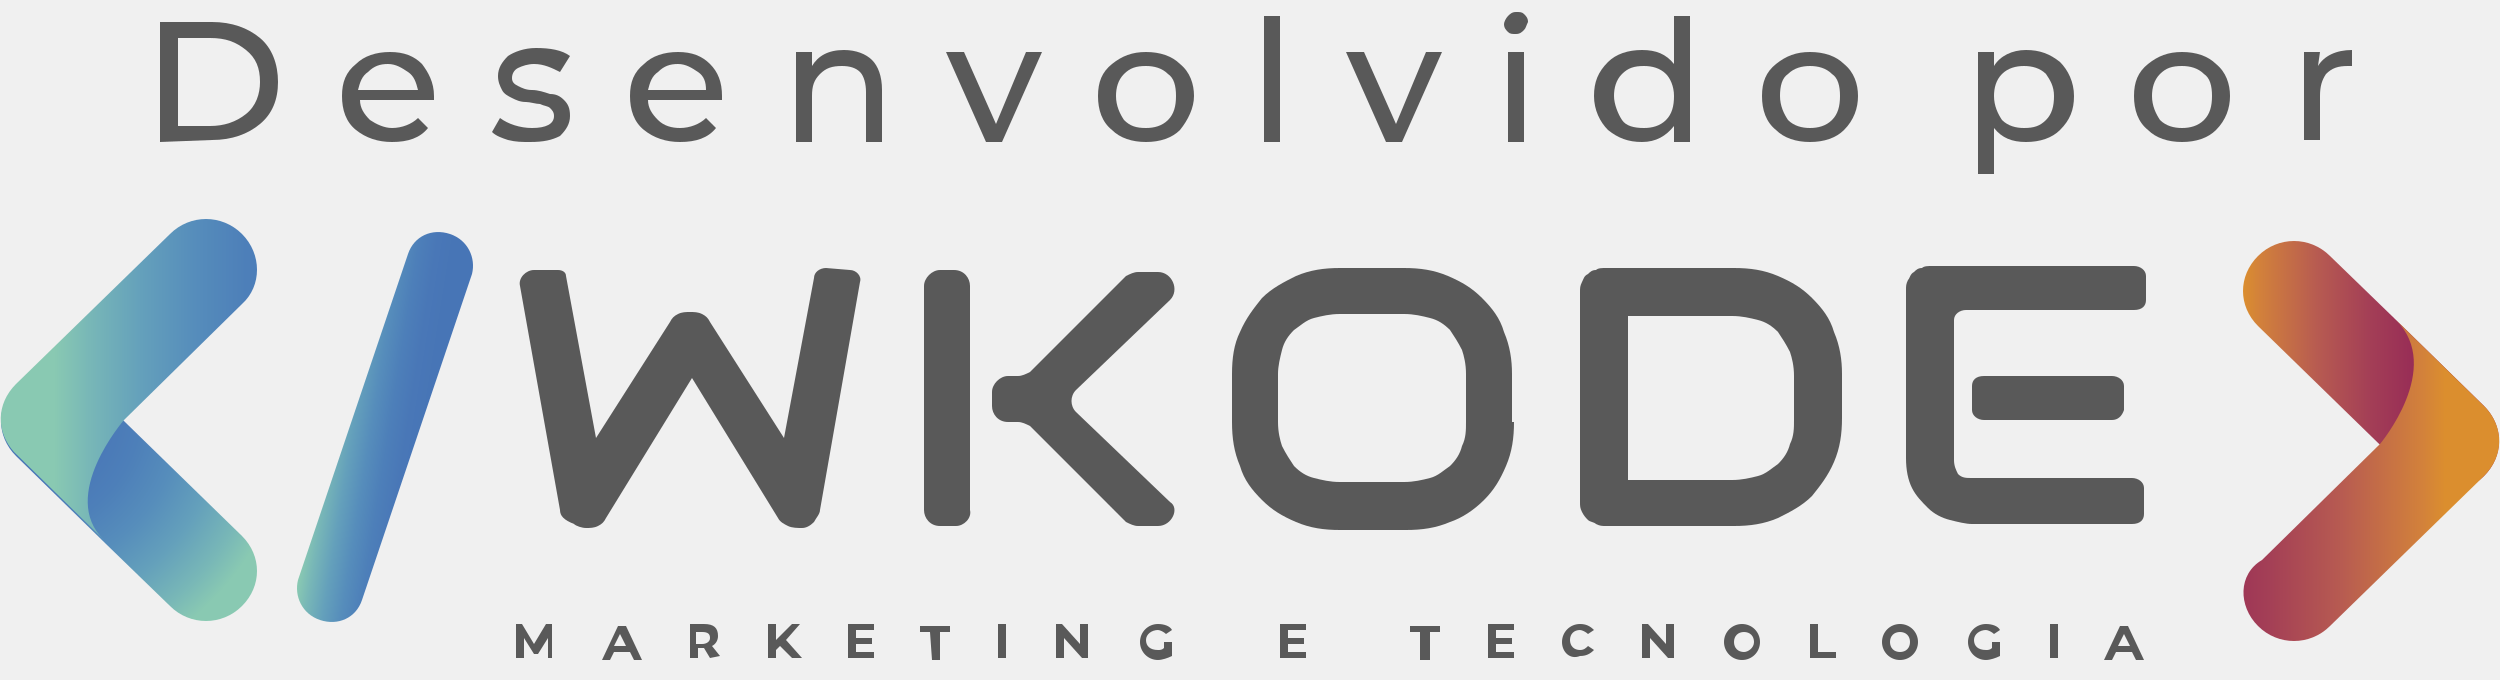
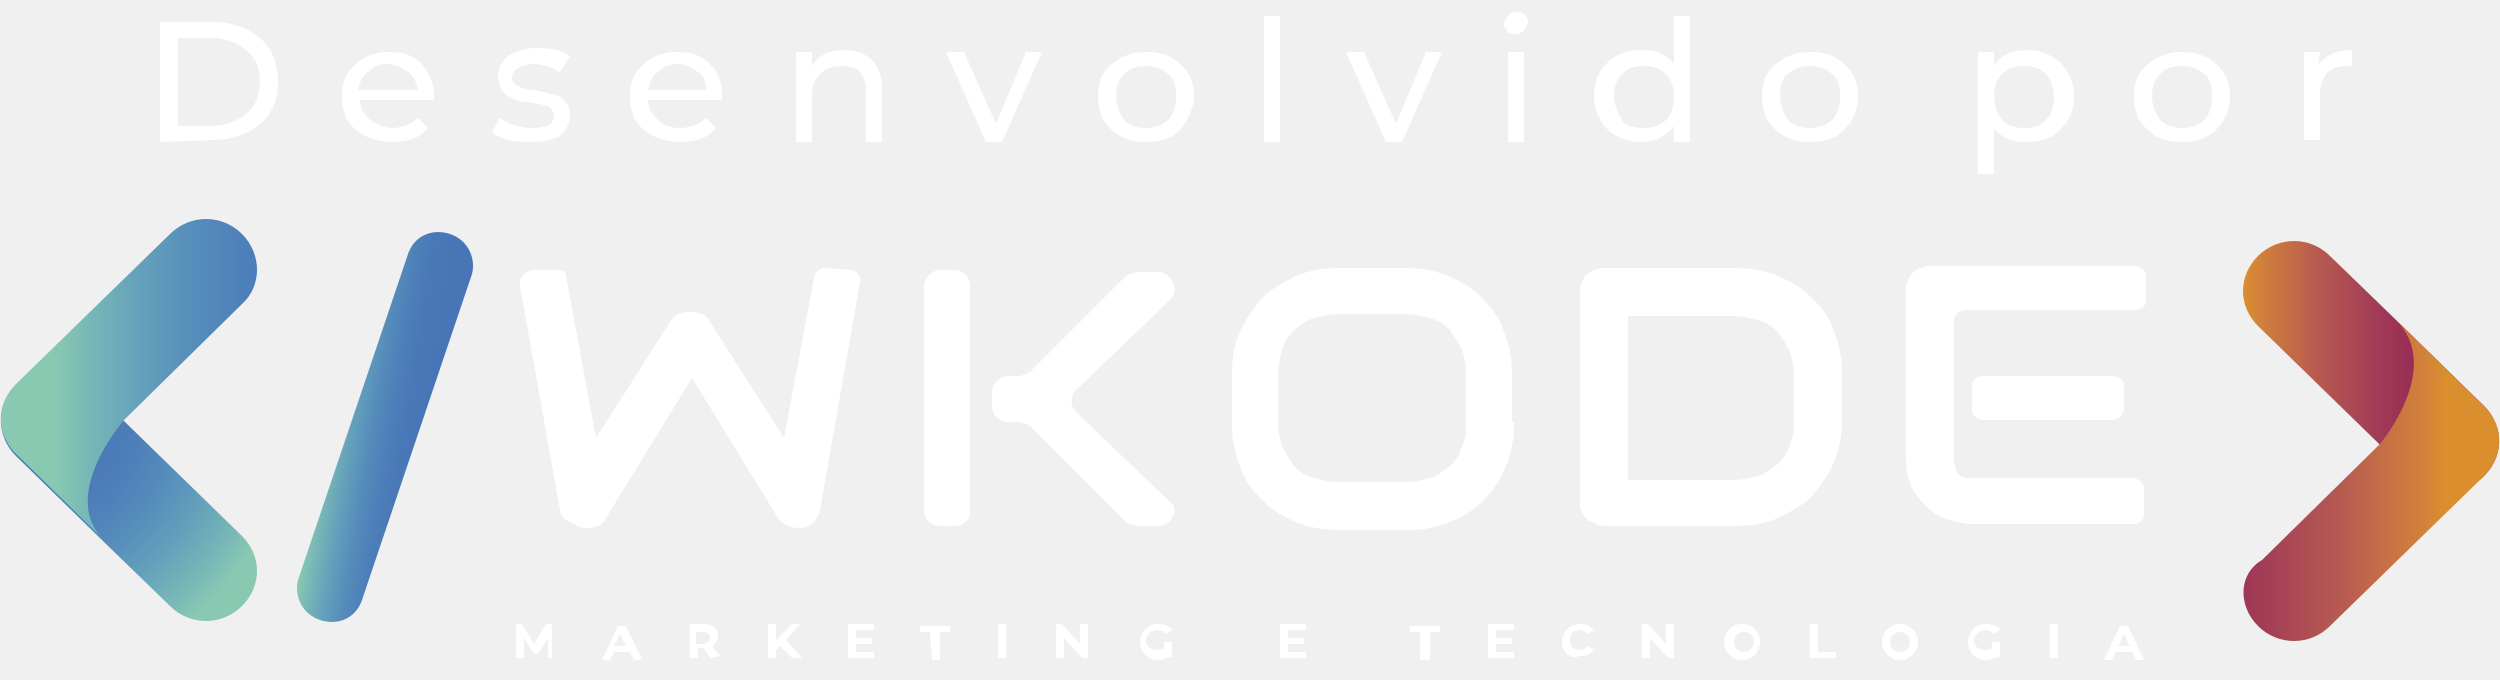
<svg xmlns="http://www.w3.org/2000/svg" version="1.1" id="Layer_1" x="0px" y="0px" viewBox="0 0 125 34" style="enable-background:new 0 0 125 34;" xml:space="preserve">
  <style type="text/css">
	.st0{fill:url(#SVGID_1_);}
	.st1{fill:url(#SVGID_2_);}
	.st2{fill:url(#SVGID_3_);}
	.st3{fill:url(#SVGID_4_);}
	.st4{fill:url(#SVGID_5_);}
- 	.st5{fill:#595959;}
+ 	.st5{fill:#FFFFFF;}
</style>
  <radialGradient id="SVGID_1_" cx="-443.115" cy="520.131" r="1" gradientTransform="matrix(14.0771 0 0 -13.7843 6238.351 7190.004)" gradientUnits="userSpaceOnUse">
    <stop offset="0.167" style="stop-color:#4775B6" />
    <stop offset="0.314" style="stop-color:#4977B7" />
    <stop offset="0.461" style="stop-color:#4D7FB9" />
    <stop offset="0.609" style="stop-color:#568DBB" />
    <stop offset="0.756" style="stop-color:#64A0BB" />
    <stop offset="0.901" style="stop-color:#78B7B7" />
    <stop offset="1" style="stop-color:#89C9B2" />
  </radialGradient>
  <path class="st0" d="M8.5,30.3c1,1,2.6,1,3.6,0c1-1,1-2.5,0-3.5l-7.7-7.5c-1-1-2.6-1-3.6,0c-1,1-1,2.5,0,3.5l4.5,4.4L8.5,30.3z" />
  <linearGradient id="SVGID_2_" gradientUnits="userSpaceOnUse" x1="2.712" y1="16.927" x2="20.527" y2="16.927" gradientTransform="matrix(1 0 0 -1 0 36)">
    <stop offset="0" style="stop-color:#89C9B2" />
    <stop offset="9.870000e-02" style="stop-color:#78B7B7" />
    <stop offset="0.244" style="stop-color:#64A0BB" />
    <stop offset="0.392" style="stop-color:#568DBB" />
    <stop offset="0.539" style="stop-color:#4D7FB9" />
    <stop offset="0.686" style="stop-color:#4977B7" />
    <stop offset="0.833" style="stop-color:#4775B6" />
  </linearGradient>
  <path class="st1" d="M12.1,11.7c-1-1-2.6-1-3.6,0l-7.7,7.5c-1,1-1,2.4-0.1,3.4l0,0l0,0l0,0l0,0l4.5,4.4C2.9,24.8,6.2,21,6.2,21  l5.9-5.8C13.1,14.3,13.1,12.7,12.1,11.7z" />
  <linearGradient id="SVGID_3_" gradientUnits="userSpaceOnUse" x1="124.871" y1="17.746" x2="112.14" y2="17.746" gradientTransform="matrix(1 0 0 -1 0 36)">
    <stop offset="9.556050e-03" style="stop-color:#8C1456" />
    <stop offset="0.134" style="stop-color:#8F1B56" />
    <stop offset="0.303" style="stop-color:#962A56" />
    <stop offset="0.497" style="stop-color:#A33E56" />
    <stop offset="0.709" style="stop-color:#B75B51" />
    <stop offset="0.934" style="stop-color:#D2813B" />
    <stop offset="1" style="stop-color:#DB8E2E" />
  </linearGradient>
  <path class="st2" d="M116.5,12.8c-1-1-2.6-1-3.6,0c-1,1-1,2.5,0,3.5l7.7,7.5c1,1,2.6,1,3.6,0c1-1,1-2.5,0-3.5l-4.5-4.4L116.5,12.8z" />
  <linearGradient id="SVGID_4_" gradientUnits="userSpaceOnUse" x1="122.266" y1="12.071" x2="104.451" y2="12.071" gradientTransform="matrix(1 0 0 -1 0 36)">
    <stop offset="0" style="stop-color:#DB8E2E" />
    <stop offset="6.560000e-02" style="stop-color:#D2813B" />
    <stop offset="0.291" style="stop-color:#B75B51" />
    <stop offset="0.503" style="stop-color:#A33E56" />
    <stop offset="0.697" style="stop-color:#962A56" />
    <stop offset="0.866" style="stop-color:#8F1B56" />
    <stop offset="0.99" style="stop-color:#8C1456" />
  </linearGradient>
  <path class="st3" d="M112.9,31.3c1,1,2.6,1,3.6,0l7.7-7.5c1-1,1-2.4,0.1-3.4l0,0l0,0l0,0l0,0l-4.5-4.4c2.4,2.4-0.8,6.2-0.8,6.2  l-5.9,5.8C111.9,28.7,111.9,30.3,112.9,31.3z" />
  <linearGradient id="SVGID_5_" gradientUnits="userSpaceOnUse" x1="16.226" y1="15.177" x2="22.253" y2="14.216" gradientTransform="matrix(1 0 0 -1 0 36)">
    <stop offset="0" style="stop-color:#89C9B2" />
    <stop offset="9.870000e-02" style="stop-color:#78B7B7" />
    <stop offset="0.244" style="stop-color:#64A0BB" />
    <stop offset="0.392" style="stop-color:#568DBB" />
    <stop offset="0.539" style="stop-color:#4D7FB9" />
    <stop offset="0.686" style="stop-color:#4977B7" />
    <stop offset="0.833" style="stop-color:#4775B6" />
  </linearGradient>
  <path class="st4" d="M18.1,30c-0.3,0.9-1.2,1.3-2.1,1c-0.9-0.3-1.3-1.2-1.1-2l5.5-16.3c0.3-0.9,1.2-1.3,2.1-1c0.9,0.3,1.3,1.2,1.1,2  L18.1,30z" />
  <path class="st5" d="M42.5,13.5c0.3,0,0.6,0.3,0.5,0.6L41,25.5c0,0.2-0.2,0.4-0.3,0.6c-0.2,0.2-0.4,0.3-0.6,0.3  c-0.2,0-0.5,0-0.7-0.1c-0.2-0.1-0.4-0.2-0.5-0.4l-4.3-7l-4.3,7c-0.1,0.2-0.2,0.3-0.4,0.4c-0.2,0.1-0.4,0.1-0.6,0.1  c-0.2,0-0.5-0.1-0.6-0.2C28.2,26,28,25.8,28,25.5l-2-11.2c-0.1-0.4,0.3-0.8,0.7-0.8h1.2c0.2,0,0.4,0.1,0.4,0.3l1.5,8.1l3.7-5.8  c0.1-0.2,0.2-0.3,0.4-0.4c0.2-0.1,0.4-0.1,0.6-0.1c0.2,0,0.4,0,0.6,0.1c0.2,0.1,0.3,0.2,0.4,0.4l3.7,5.8l1.5-8  c0-0.3,0.3-0.5,0.6-0.5L42.5,13.5z" />
  <path class="st5" d="M47.8,26.3H47c-0.5,0-0.8-0.4-0.8-0.8V14.3c0-0.4,0.4-0.8,0.8-0.8h0.7c0.5,0,0.8,0.4,0.8,0.8v11.2  C48.6,25.9,48.2,26.3,47.8,26.3z M57.9,26.3h-1c-0.2,0-0.4-0.1-0.6-0.2l-4.8-4.8c-0.2-0.1-0.4-0.2-0.6-0.2h-0.5  c-0.5,0-0.8-0.4-0.8-0.8v-0.7c0-0.4,0.4-0.8,0.8-0.8h0.5c0.2,0,0.4-0.1,0.6-0.2l4.8-4.8c0.2-0.1,0.4-0.2,0.6-0.2h1  c0.7,0,1.1,0.9,0.6,1.4l-4.7,4.5c-0.3,0.3-0.3,0.8,0,1.1l4.7,4.5C59,25.4,58.6,26.3,57.9,26.3z" />
  <path class="st5" d="M75.7,21.1c0,0.8-0.1,1.5-0.4,2.2c-0.3,0.7-0.6,1.2-1.1,1.7s-1.1,0.9-1.7,1.1c-0.7,0.3-1.4,0.4-2.2,0.4H67  c-0.8,0-1.5-0.1-2.2-0.4c-0.7-0.3-1.2-0.6-1.7-1.1c-0.5-0.5-0.9-1-1.1-1.7c-0.3-0.7-0.4-1.4-0.4-2.2v-2.4c0-0.8,0.1-1.5,0.4-2.1  c0.3-0.7,0.7-1.2,1.1-1.7c0.5-0.5,1.1-0.8,1.7-1.1c0.7-0.3,1.4-0.4,2.2-0.4h3.2c0.8,0,1.5,0.1,2.2,0.4c0.7,0.3,1.2,0.6,1.7,1.1  s0.9,1,1.1,1.7c0.3,0.7,0.4,1.4,0.4,2.1V21.1z M73.3,18.7c0-0.5-0.1-0.9-0.2-1.2c-0.2-0.4-0.4-0.7-0.6-1c-0.3-0.3-0.6-0.5-1-0.6  c-0.4-0.1-0.8-0.2-1.3-0.2H67c-0.5,0-0.9,0.1-1.3,0.2c-0.4,0.1-0.7,0.4-1,0.6c-0.3,0.3-0.5,0.6-0.6,1s-0.2,0.8-0.2,1.2v2.4  c0,0.5,0.1,0.9,0.2,1.2c0.2,0.4,0.4,0.7,0.6,1c0.3,0.3,0.6,0.5,1,0.6c0.4,0.1,0.8,0.2,1.3,0.2h3.2c0.5,0,0.9-0.1,1.3-0.2  c0.4-0.1,0.7-0.4,1-0.6c0.3-0.3,0.5-0.6,0.6-1c0.2-0.4,0.2-0.8,0.2-1.2L73.3,18.7z" />
  <path class="st5" d="M92.1,20.9c0,0.8-0.1,1.5-0.4,2.2c-0.3,0.7-0.7,1.2-1.1,1.7c-0.5,0.5-1.1,0.8-1.7,1.1c-0.7,0.3-1.4,0.4-2.2,0.4  h-6.4c-0.2,0-0.3,0-0.5-0.1c-0.1-0.1-0.3-0.1-0.4-0.2c-0.1-0.1-0.2-0.2-0.3-0.4C79,25.4,79,25.3,79,25.1V14.6c0-0.2,0-0.3,0.1-0.5  s0.1-0.3,0.3-0.4c0.1-0.1,0.2-0.2,0.4-0.2c0.1-0.1,0.3-0.1,0.5-0.1h6.4c0.8,0,1.5,0.1,2.2,0.4c0.7,0.3,1.2,0.6,1.7,1.1  c0.5,0.5,0.9,1,1.1,1.7c0.3,0.7,0.4,1.4,0.4,2.1V20.9z M89.7,18.8c0-0.5-0.1-0.9-0.2-1.2c-0.2-0.4-0.4-0.7-0.6-1  c-0.3-0.3-0.6-0.5-1-0.6c-0.4-0.1-0.8-0.2-1.3-0.2h-5.2V24h5.2c0.5,0,0.9-0.1,1.3-0.2c0.4-0.1,0.7-0.4,1-0.6c0.3-0.3,0.5-0.6,0.6-1  c0.2-0.4,0.2-0.8,0.2-1.2V18.8z" />
  <path class="st5" d="M107.2,25.7c0,0.3-0.2,0.5-0.6,0.5h-8c-0.3,0-0.7-0.1-1.1-0.2c-0.4-0.1-0.8-0.3-1.1-0.6c-0.3-0.3-0.6-0.6-0.8-1  c-0.2-0.4-0.3-0.9-0.3-1.5v-8.4c0-0.2,0-0.3,0.1-0.5c0.1-0.1,0.1-0.3,0.3-0.4c0.1-0.1,0.2-0.2,0.4-0.2c0.1-0.1,0.3-0.1,0.5-0.1h10.1  c0.3,0,0.6,0.2,0.6,0.5v1.2c0,0.3-0.2,0.5-0.6,0.5h-8.4c-0.3,0-0.6,0.2-0.6,0.5V23c0,0.3,0.1,0.5,0.2,0.7c0.2,0.2,0.4,0.2,0.7,0.2h8  c0.3,0,0.6,0.2,0.6,0.5V25.7z M105.6,21h-6.4c-0.3,0-0.6-0.2-0.6-0.5v-1.2c0-0.3,0.2-0.5,0.6-0.5h6.4c0.3,0,0.6,0.2,0.6,0.5v1.2  C106.1,20.8,105.9,21,105.6,21z" />
  <path class="st5" d="M27.4,32.9v-1l-0.5,0.8h-0.2l-0.5-0.8v1h-0.4v-1.7h0.3l0.6,1l0.6-1h0.3v1.7H27.4z" />
  <path class="st5" d="M31.5,32.6h-0.8l-0.2,0.4h-0.4l0.8-1.7h0.4l0.8,1.7h-0.4L31.5,32.6z M31.3,32.3l-0.3-0.6l-0.3,0.6H31.3z" />
  <path class="st5" d="M35.5,32.9l-0.3-0.5h0h-0.3v0.5h-0.4v-1.7h0.7c0.5,0,0.7,0.2,0.7,0.6c0,0.2-0.1,0.4-0.3,0.5l0.4,0.5L35.5,32.9z   M35.1,31.6h-0.3v0.6h0.3c0.2,0,0.4-0.1,0.4-0.3C35.5,31.7,35.4,31.6,35.1,31.6z" />
  <path class="st5" d="M39,32.3l-0.2,0.2v0.4h-0.4v-1.7h0.4V32l0.8-0.8H40L39.3,32l0.8,0.9h-0.5L39,32.3z" />
  <path class="st5" d="M43.7,32.6v0.3h-1.3v-1.7h1.3v0.3h-0.9v0.4h0.8v0.3h-0.8v0.4L43.7,32.6z" />
  <path class="st5" d="M46.5,31.6H46v-0.3h1.5v0.3h-0.5v1.4h-0.4L46.5,31.6L46.5,31.6z" />
  <path class="st5" d="M49.9,31.2h0.4v1.7h-0.4V31.2z" />
  <path class="st5" d="M54.4,31.2v1.7h-0.3l-0.9-1v1h-0.4v-1.7h0.3l0.9,1v-1H54.4z" />
  <path class="st5" d="M58.2,32.1h0.4v0.7c-0.2,0.1-0.5,0.2-0.7,0.2c-0.5,0-0.9-0.4-0.9-0.9c0-0.5,0.4-0.9,0.9-0.9  c0.3,0,0.6,0.1,0.7,0.3l-0.3,0.2c-0.1-0.1-0.3-0.2-0.4-0.2c-0.3,0-0.6,0.2-0.6,0.5s0.2,0.5,0.6,0.5c0.1,0,0.2,0,0.3-0.1L58.2,32.1z" />
  <path class="st5" d="M65.3,32.6v0.3H64v-1.7h1.3v0.3h-0.9v0.4h0.8v0.3h-0.8v0.4L65.3,32.6z" />
  <path class="st5" d="M71,31.6h-0.5v-0.3H72v0.3h-0.5v1.4H71L71,31.6L71,31.6z" />
  <path class="st5" d="M75.7,32.6v0.3h-1.3v-1.7h1.3v0.3h-0.9v0.4h0.8v0.3h-0.8v0.4L75.7,32.6z" />
  <path class="st5" d="M78.1,32.1c0-0.5,0.4-0.9,0.9-0.9c0.3,0,0.5,0.1,0.7,0.3l-0.3,0.2c-0.1-0.1-0.3-0.2-0.4-0.2  c-0.3,0-0.5,0.2-0.5,0.5c0,0.3,0.2,0.5,0.5,0.5c0.2,0,0.3-0.1,0.4-0.2l0.3,0.2c-0.2,0.2-0.4,0.3-0.7,0.3  C78.5,33,78.1,32.6,78.1,32.1z" />
  <path class="st5" d="M83.7,31.2v1.7h-0.3l-0.9-1v1h-0.4v-1.7h0.3l0.9,1v-1H83.7z" />
  <path class="st5" d="M86.2,32.1c0-0.5,0.4-0.9,0.9-0.9s0.9,0.4,0.9,0.9c0,0.5-0.4,0.9-0.9,0.9S86.2,32.6,86.2,32.1z M87.7,32.1  c0-0.3-0.2-0.5-0.5-0.5c-0.3,0-0.5,0.2-0.5,0.5c0,0.3,0.2,0.5,0.5,0.5C87.4,32.6,87.7,32.4,87.7,32.1z" />
  <path class="st5" d="M90.5,31.2h0.4v1.4h0.9v0.3h-1.3L90.5,31.2L90.5,31.2z" />
  <path class="st5" d="M94.1,32.1c0-0.5,0.4-0.9,0.9-0.9s0.9,0.4,0.9,0.9c0,0.5-0.4,0.9-0.9,0.9C94.5,33,94.1,32.6,94.1,32.1z   M95.5,32.1c0-0.3-0.2-0.5-0.5-0.5c-0.3,0-0.5,0.2-0.5,0.5c0,0.3,0.2,0.5,0.5,0.5C95.3,32.6,95.5,32.4,95.5,32.1z" />
  <path class="st5" d="M99.6,32.1h0.4v0.7c-0.2,0.1-0.5,0.2-0.7,0.2c-0.5,0-0.9-0.4-0.9-0.9c0-0.5,0.4-0.9,0.9-0.9  c0.3,0,0.6,0.1,0.7,0.3l-0.3,0.2c-0.1-0.1-0.3-0.2-0.4-0.2c-0.3,0-0.6,0.2-0.6,0.5s0.2,0.5,0.6,0.5c0.1,0,0.2,0,0.3-0.1L99.6,32.1z" />
  <path class="st5" d="M102.5,31.2h0.4v1.7h-0.4V31.2z" />
  <path class="st5" d="M106.6,32.6h-0.8l-0.2,0.4h-0.4l0.8-1.7h0.4l0.8,1.7h-0.4L106.6,32.6z M106.5,32.3l-0.3-0.6l-0.3,0.6H106.5z" />
  <path class="st5" d="M8,7.1v-6h2.6c1,0,1.8,0.3,2.4,0.8c0.6,0.5,0.9,1.3,0.9,2.2S13.6,5.7,13,6.2c-0.6,0.5-1.4,0.8-2.4,0.8L8,7.1z   M8.9,6.3h1.6c0.7,0,1.3-0.2,1.8-0.6s0.7-1,0.7-1.6c0-0.7-0.2-1.2-0.7-1.6s-1-0.6-1.8-0.6H8.9V6.3z" />
  <path class="st5" d="M21.7,4.8c0,0.1,0,0.1,0,0.2h-3.7c0,0.4,0.2,0.7,0.5,1c0.3,0.2,0.7,0.4,1.1,0.4c0.5,0,1-0.2,1.3-0.5l0.5,0.5  c-0.4,0.5-1,0.7-1.8,0.7c-0.7,0-1.3-0.2-1.8-0.6c-0.5-0.4-0.7-1-0.7-1.7c0-0.7,0.2-1.2,0.7-1.6c0.4-0.4,1-0.6,1.7-0.6  c0.7,0,1.2,0.2,1.6,0.6C21.4,3.6,21.7,4.1,21.7,4.8z M20.4,3.6c-0.3-0.2-0.6-0.4-1-0.4c-0.4,0-0.7,0.1-1,0.4  c-0.3,0.2-0.4,0.5-0.5,0.9h3C20.8,4.1,20.7,3.8,20.4,3.6z" />
  <path class="st5" d="M26.5,7.1c-0.4,0-0.7,0-1.1-0.1c-0.3-0.1-0.6-0.2-0.8-0.4L25,5.9c0.4,0.3,1,0.5,1.6,0.5c0.7,0,1.1-0.2,1.1-0.6  c0-0.2-0.1-0.3-0.2-0.4c-0.1-0.1-0.3-0.1-0.5-0.2c-0.2,0-0.5-0.1-0.7-0.1C26,5.1,25.8,5,25.6,4.9c-0.2-0.1-0.4-0.2-0.5-0.4  c-0.1-0.2-0.2-0.4-0.2-0.7c0-0.4,0.2-0.7,0.5-1c0.3-0.2,0.8-0.4,1.4-0.4c0.7,0,1.3,0.1,1.7,0.4L28,3.6c-0.4-0.2-0.8-0.4-1.3-0.4  c-0.3,0-0.6,0.1-0.8,0.2c-0.2,0.1-0.3,0.3-0.3,0.5c0,0.2,0.1,0.3,0.3,0.4c0.2,0.1,0.4,0.2,0.7,0.2c0.3,0,0.6,0.1,0.9,0.2  C27.8,4.7,28,4.8,28.2,5c0.2,0.2,0.3,0.4,0.3,0.8c0,0.4-0.2,0.7-0.5,1C27.6,7,27.2,7.1,26.5,7.1z" />
  <path class="st5" d="M36.1,4.8c0,0.1,0,0.1,0,0.2h-3.7c0,0.4,0.2,0.7,0.5,1s0.7,0.4,1.1,0.4c0.5,0,1-0.2,1.3-0.5l0.5,0.5  c-0.4,0.5-1,0.7-1.8,0.7c-0.7,0-1.3-0.2-1.8-0.6c-0.5-0.4-0.7-1-0.7-1.7c0-0.7,0.2-1.2,0.7-1.6c0.4-0.4,1-0.6,1.7-0.6  c0.7,0,1.2,0.2,1.6,0.6C35.9,3.6,36.1,4.1,36.1,4.8z M34.9,3.6c-0.3-0.2-0.6-0.4-1-0.4c-0.4,0-0.7,0.1-1,0.4  c-0.3,0.2-0.4,0.5-0.5,0.9h2.9C35.3,4.1,35.2,3.8,34.9,3.6z" />
  <path class="st5" d="M42.2,2.5c0.6,0,1.1,0.2,1.4,0.5c0.3,0.3,0.5,0.8,0.5,1.5v2.6h-0.8V4.6c0-0.4-0.1-0.8-0.3-1  c-0.2-0.2-0.5-0.3-0.9-0.3c-0.5,0-0.8,0.1-1.1,0.4c-0.3,0.3-0.4,0.6-0.4,1.1v2.3h-0.8V2.6h0.8v0.7C40.9,2.8,41.4,2.5,42.2,2.5z" />
  <path class="st5" d="M51.3,2.6h0.8l-2,4.5h-0.8l-2-4.5h0.9l1.6,3.6L51.3,2.6z" />
  <path class="st5" d="M57.3,7.1c-0.7,0-1.3-0.2-1.7-0.6c-0.5-0.4-0.7-1-0.7-1.7s0.2-1.2,0.7-1.6c0.5-0.4,1-0.6,1.7-0.6  c0.7,0,1.3,0.2,1.7,0.6c0.5,0.4,0.7,1,0.7,1.6S59.4,6,59,6.5C58.6,6.9,58,7.1,57.3,7.1z M57.3,6.4c0.4,0,0.8-0.1,1.1-0.4  c0.3-0.3,0.4-0.7,0.4-1.2c0-0.5-0.1-0.9-0.4-1.1c-0.3-0.3-0.7-0.4-1.1-0.4c-0.5,0-0.8,0.1-1.1,0.4c-0.3,0.3-0.4,0.7-0.4,1.1  c0,0.5,0.2,0.9,0.4,1.2C56.5,6.3,56.8,6.4,57.3,6.4z" />
  <path class="st5" d="M63.2,7.1V0.8h0.8v6.3H63.2z" />
  <path class="st5" d="M71.3,2.6h0.8l-2,4.5h-0.8l-2-4.5h0.9l1.6,3.6L71.3,2.6z" />
  <path class="st5" d="M76.2,1.5c-0.1,0.1-0.2,0.2-0.4,0.2c-0.2,0-0.3,0-0.4-0.1c-0.1-0.1-0.2-0.2-0.2-0.4c0-0.1,0.1-0.3,0.2-0.4  c0.1-0.1,0.2-0.2,0.4-0.2c0.2,0,0.3,0,0.4,0.1s0.2,0.2,0.2,0.4C76.3,1.3,76.3,1.4,76.2,1.5z M75.4,7.1V2.6h0.8v4.5H75.4z" />
  <path class="st5" d="M83.7,0.8h0.8v6.3h-0.8V6.3c-0.4,0.5-0.9,0.8-1.6,0.8c-0.7,0-1.2-0.2-1.7-0.6c-0.4-0.4-0.7-1-0.7-1.7  c0-0.7,0.2-1.2,0.7-1.7c0.4-0.4,1-0.6,1.7-0.6c0.7,0,1.2,0.2,1.6,0.7V0.8z M82.2,6.4c0.4,0,0.8-0.1,1.1-0.4c0.3-0.3,0.4-0.7,0.4-1.2  c0-0.5-0.2-0.9-0.4-1.1c-0.3-0.3-0.7-0.4-1.1-0.4c-0.5,0-0.8,0.1-1.1,0.4c-0.3,0.3-0.4,0.7-0.4,1.1s0.2,0.9,0.4,1.2  C81.3,6.3,81.7,6.4,82.2,6.4z" />
  <path class="st5" d="M90.5,7.1c-0.7,0-1.3-0.2-1.7-0.6c-0.5-0.4-0.7-1-0.7-1.7s0.2-1.2,0.7-1.6c0.5-0.4,1-0.6,1.7-0.6  c0.7,0,1.3,0.2,1.7,0.6c0.5,0.4,0.7,1,0.7,1.6S92.7,6,92.2,6.5C91.8,6.9,91.2,7.1,90.5,7.1z M90.5,6.4c0.4,0,0.8-0.1,1.1-0.4  C91.9,5.7,92,5.3,92,4.8c0-0.5-0.1-0.9-0.4-1.1c-0.3-0.3-0.7-0.4-1.1-0.4s-0.8,0.1-1.1,0.4C89.1,3.9,89,4.3,89,4.8  c0,0.5,0.2,0.9,0.4,1.2C89.7,6.3,90.1,6.4,90.5,6.4z" />
  <path class="st5" d="M101.3,2.5c0.7,0,1.2,0.2,1.7,0.6c0.4,0.4,0.7,1,0.7,1.7c0,0.7-0.2,1.2-0.7,1.7c-0.4,0.4-1,0.6-1.7,0.6  c-0.7,0-1.2-0.2-1.6-0.7v2.3h-0.8V2.6h0.8v0.7C100,2.8,100.6,2.5,101.3,2.5z M101.2,6.4c0.5,0,0.8-0.1,1.1-0.4  c0.3-0.3,0.4-0.7,0.4-1.2c0-0.5-0.2-0.8-0.4-1.1c-0.3-0.3-0.7-0.4-1.1-0.4c-0.4,0-0.8,0.1-1.1,0.4c-0.3,0.3-0.4,0.7-0.4,1.1  c0,0.5,0.2,0.9,0.4,1.2C100.4,6.3,100.8,6.4,101.2,6.4z" />
  <path class="st5" d="M109.1,7.1c-0.7,0-1.3-0.2-1.7-0.6c-0.5-0.4-0.7-1-0.7-1.7s0.2-1.2,0.7-1.6c0.5-0.4,1-0.6,1.7-0.6  c0.7,0,1.3,0.2,1.7,0.6c0.5,0.4,0.7,1,0.7,1.6s-0.2,1.2-0.7,1.7C110.4,6.9,109.8,7.1,109.1,7.1z M109.1,6.4c0.4,0,0.8-0.1,1.1-0.4  c0.3-0.3,0.4-0.7,0.4-1.2c0-0.5-0.1-0.9-0.4-1.1c-0.3-0.3-0.7-0.4-1.1-0.4c-0.5,0-0.8,0.1-1.1,0.4c-0.3,0.3-0.4,0.7-0.4,1.1  c0,0.5,0.2,0.9,0.4,1.2C108.3,6.3,108.7,6.4,109.1,6.4z" />
  <path class="st5" d="M115.9,3.3c0.3-0.5,0.9-0.8,1.7-0.8v0.8c0,0-0.1,0-0.2,0c-0.5,0-0.8,0.1-1.1,0.4C116.1,4,116,4.3,116,4.8v2.2  h-0.8V2.6h0.8L115.9,3.3z" />
</svg>
